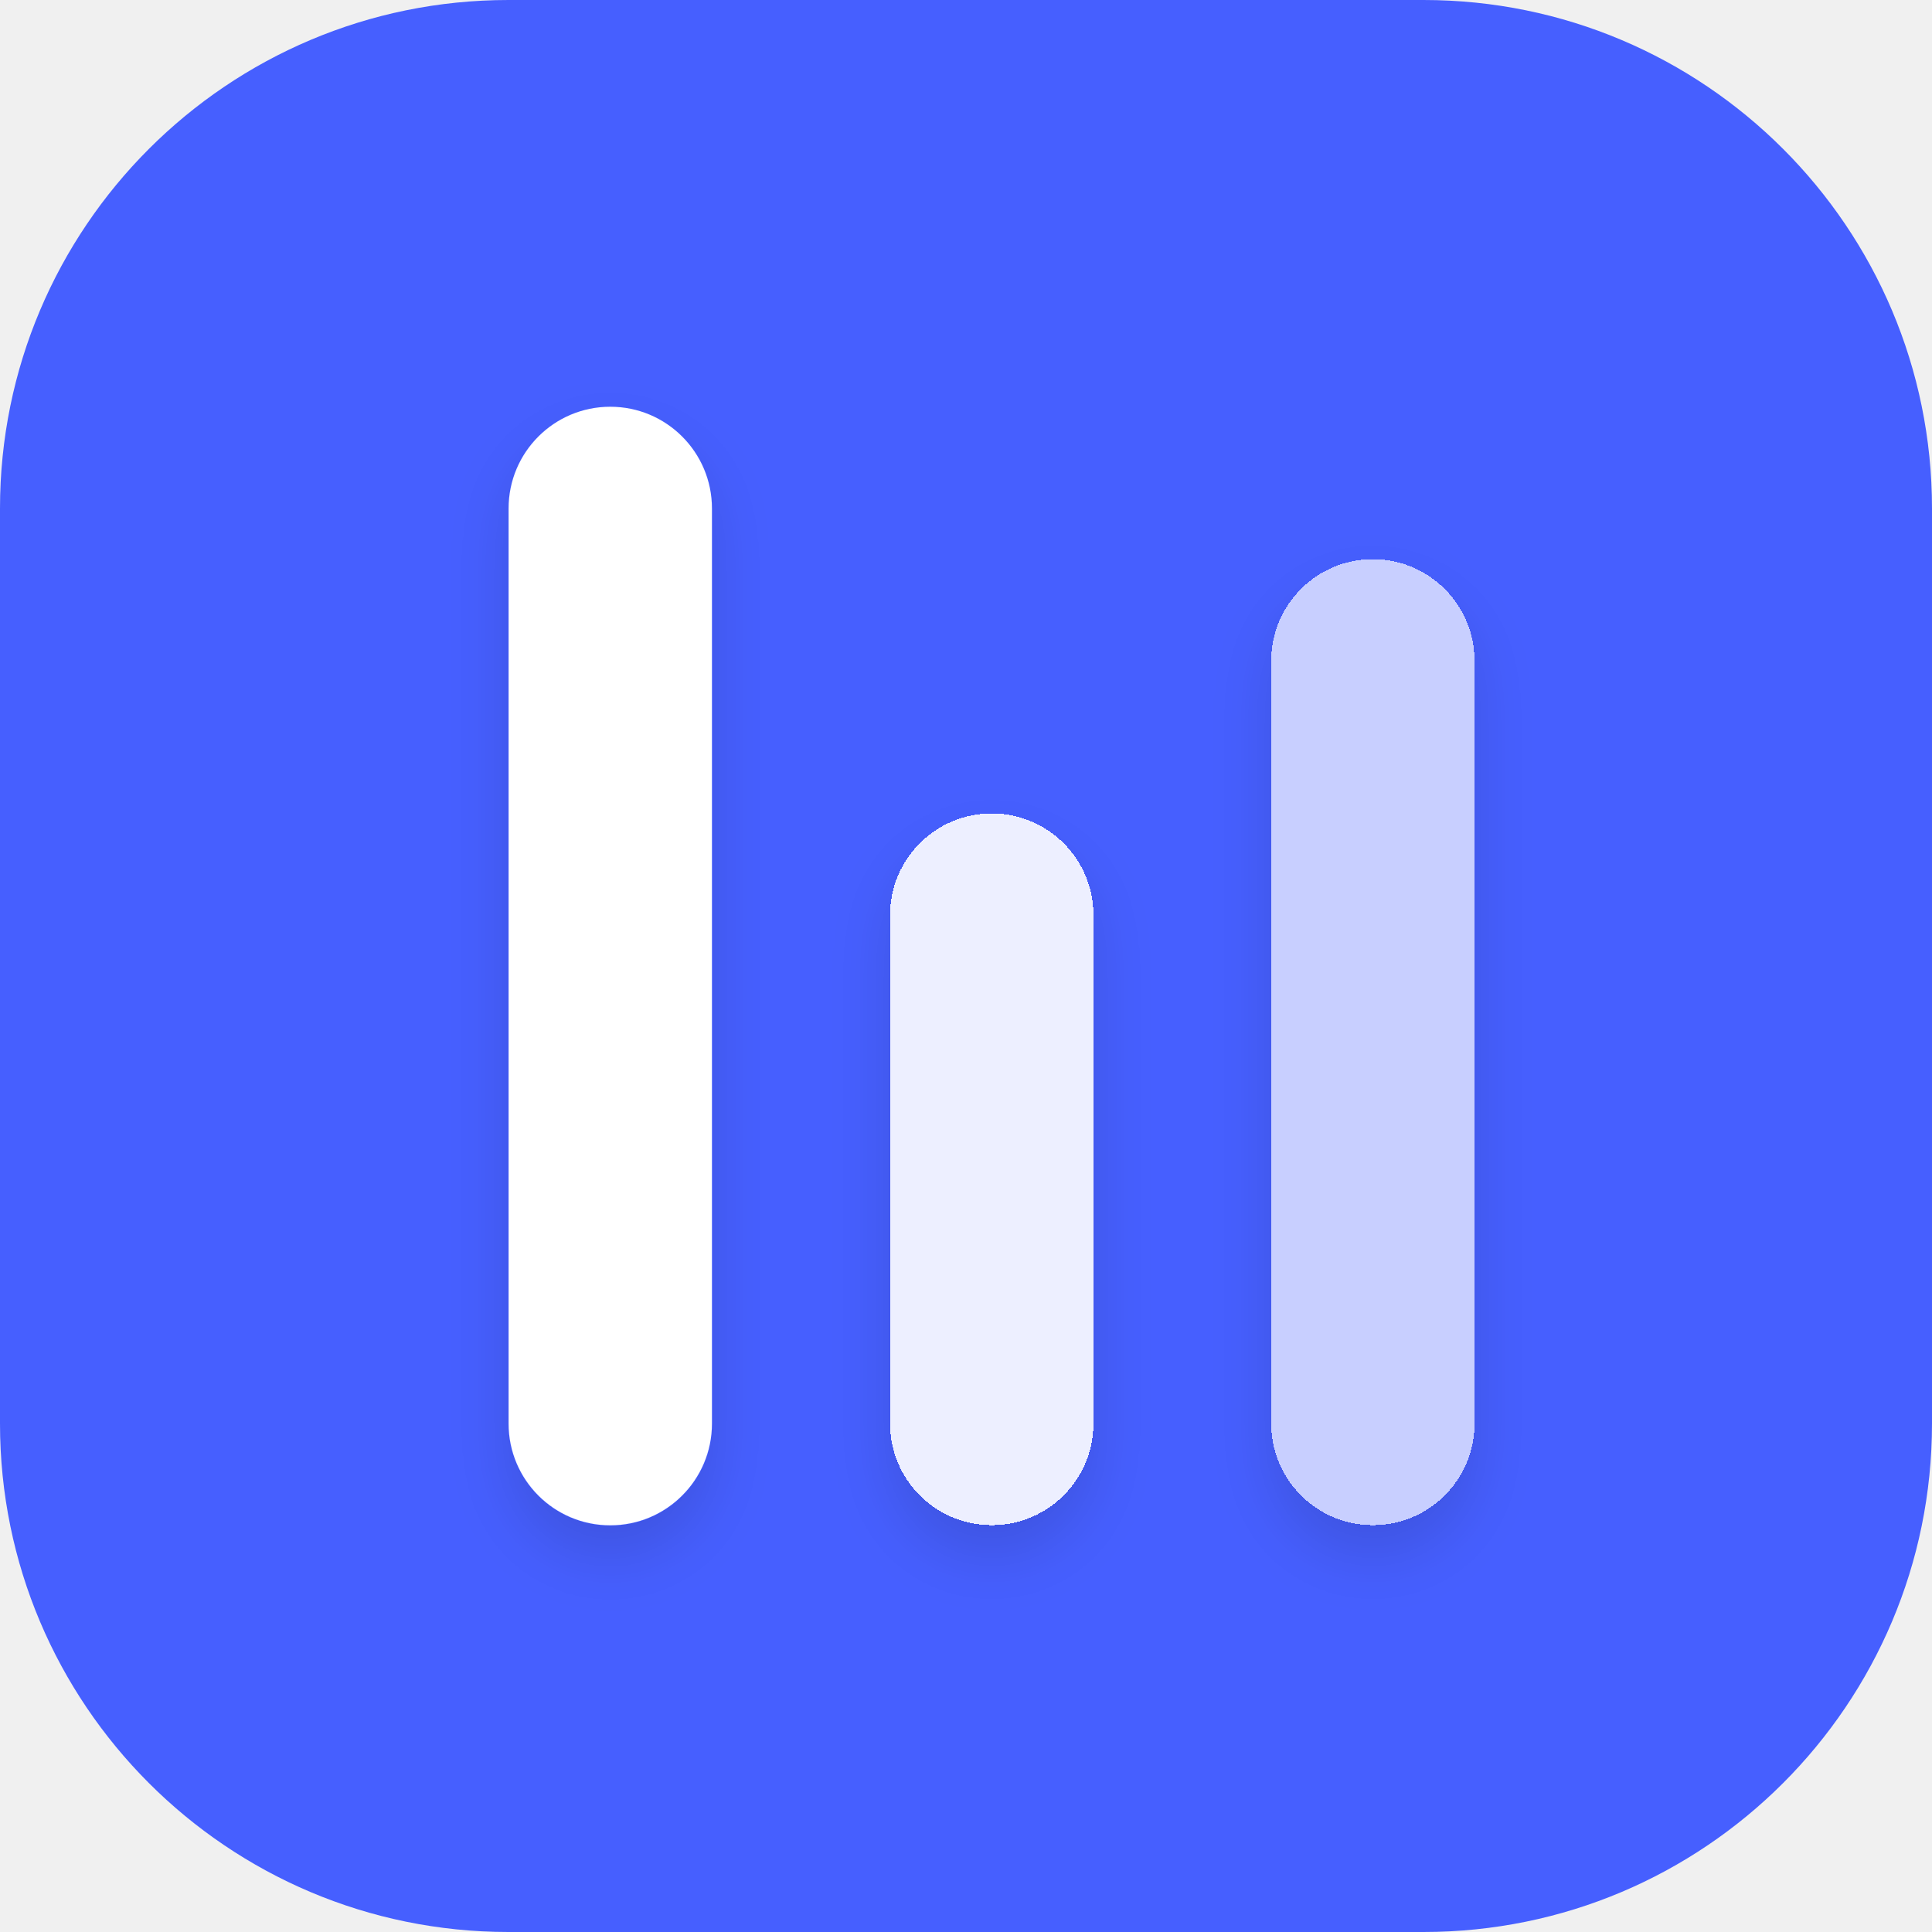
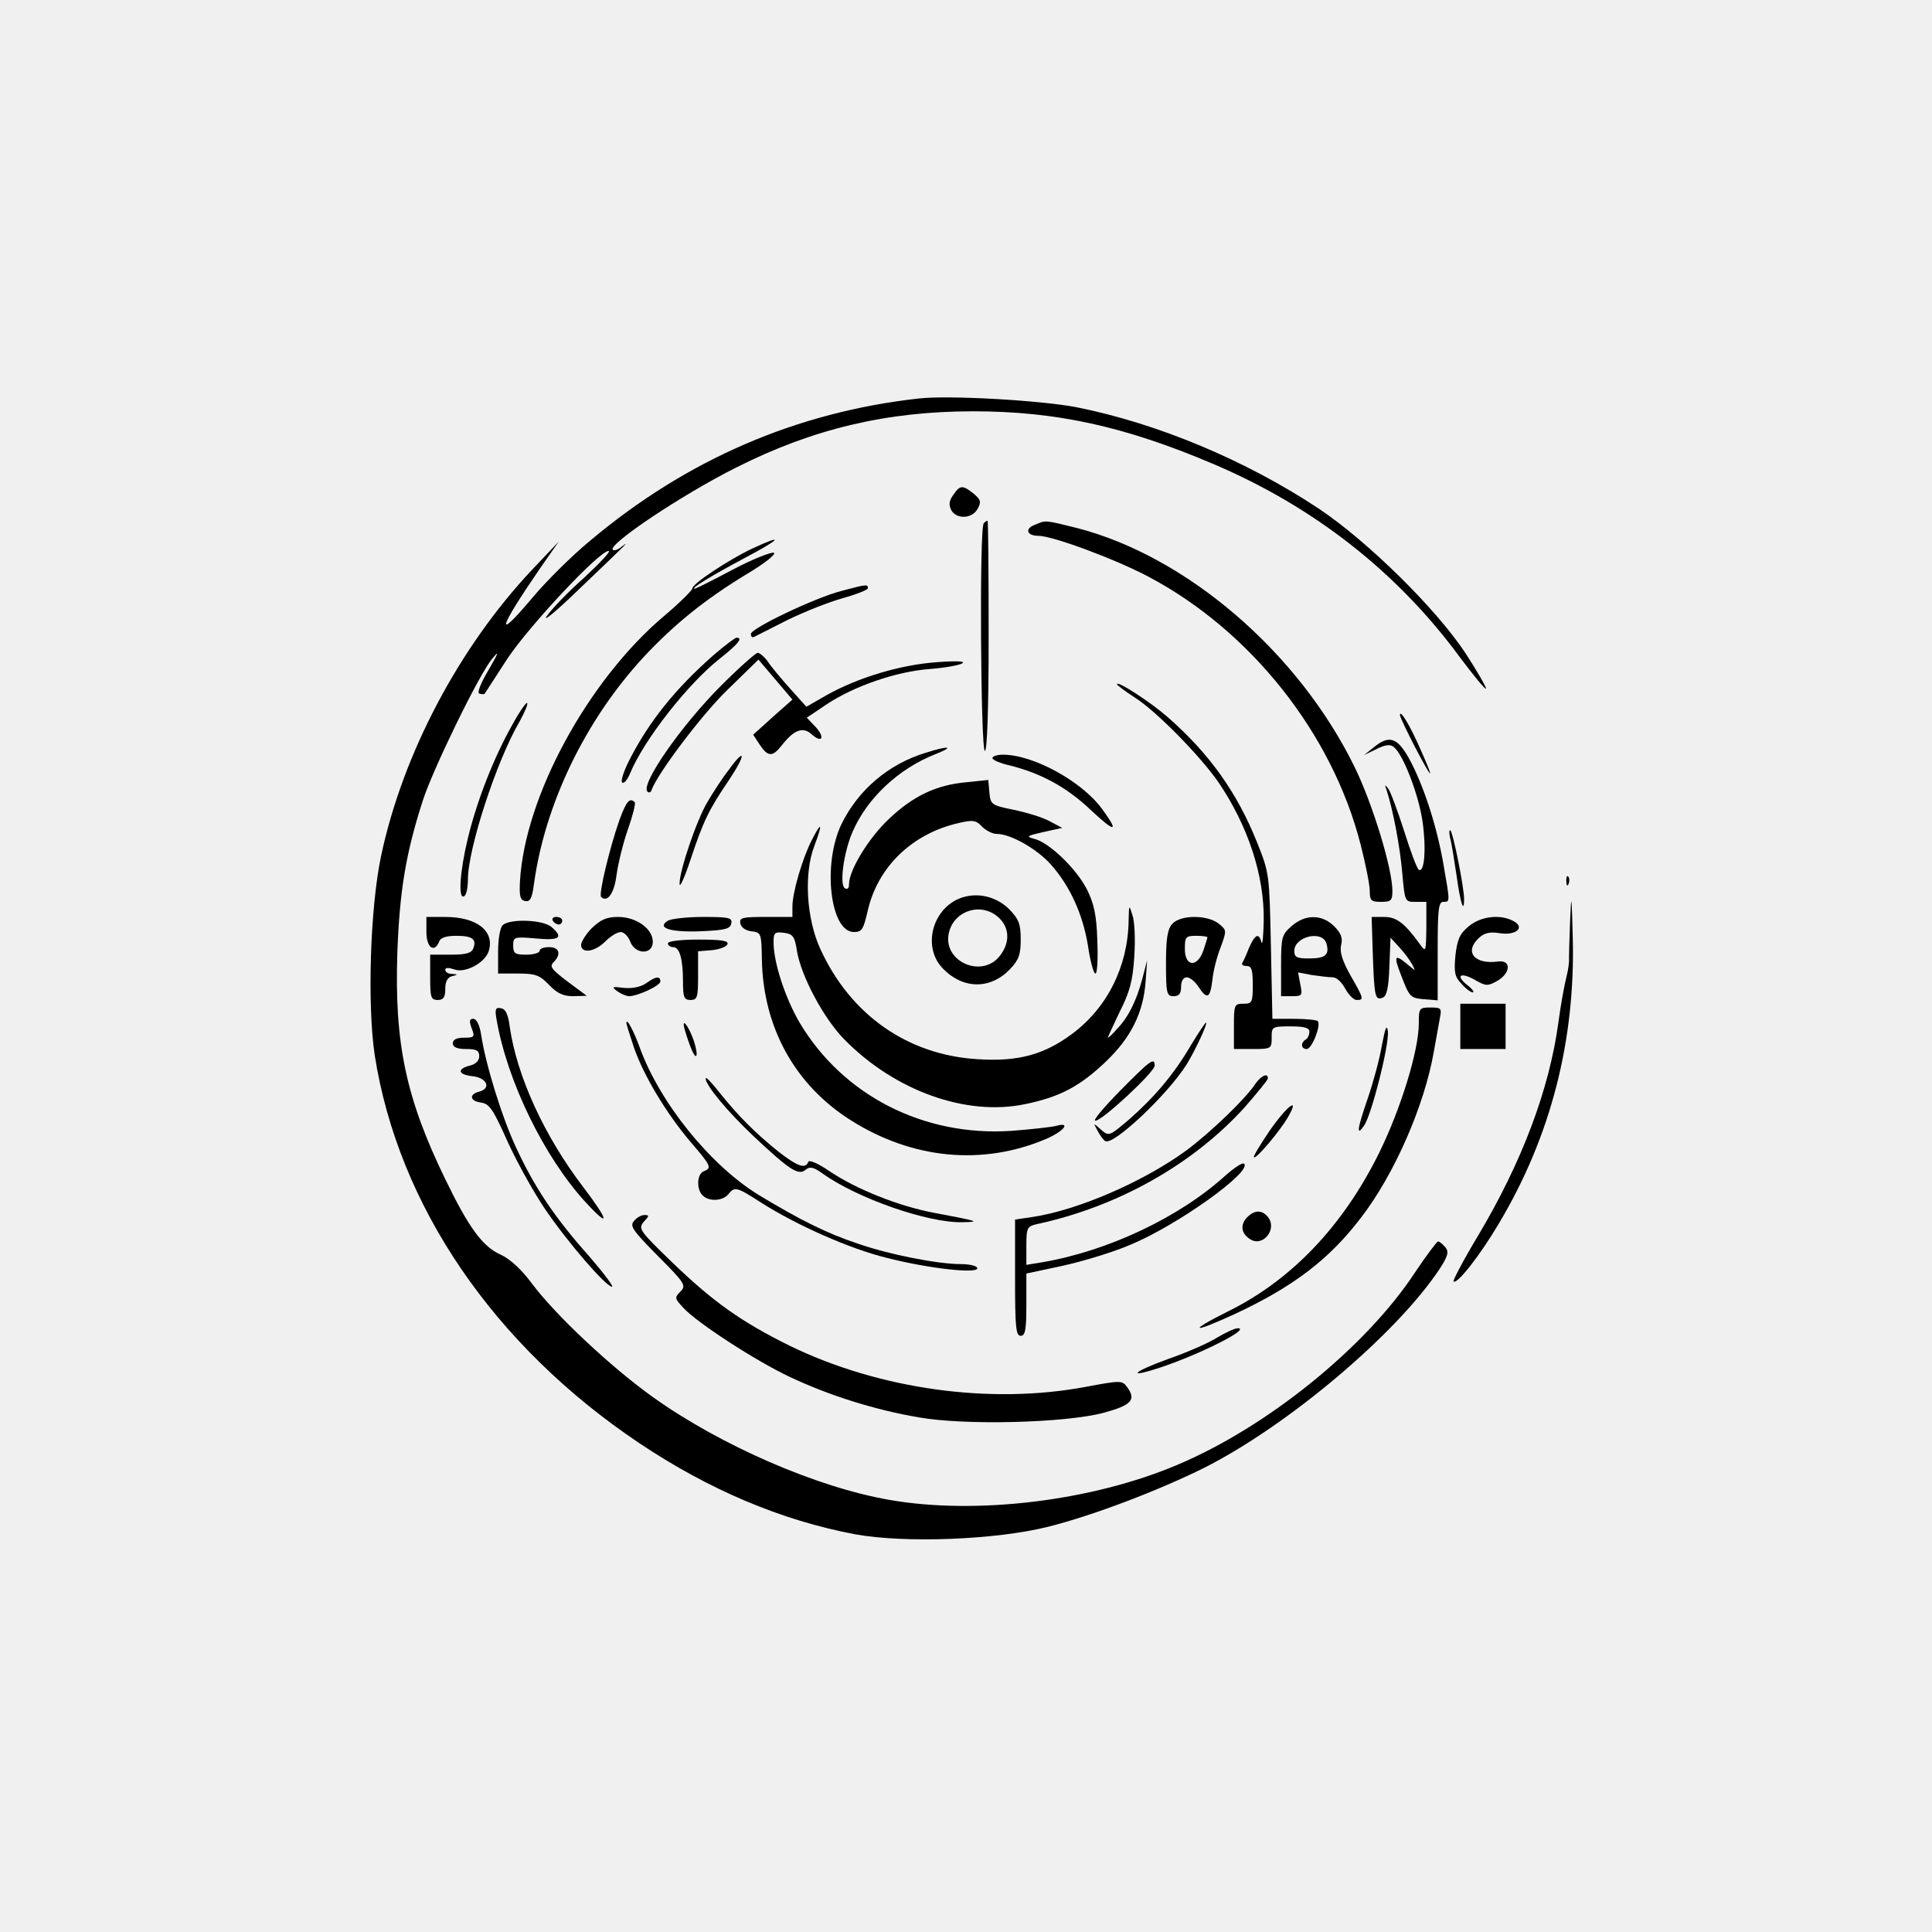
- <svg xmlns="http://www.w3.org/2000/svg" width="32" height="32" viewBox="0 0 32 32" fill="none">
-   <path d="M0 8.421C0 3.77 3.77 0 8.421 0H23.579C28.23 0 32 3.77 32 8.421V23.579C32 28.23 28.23 32 23.579 32H8.421C3.77 32 0 28.23 0 23.579V8.421Z" fill="#465FFF" />
-   <g filter="url(#filter0_d_1884_16361)">
-     <path d="M8.424 8.422C8.424 7.491 9.178 6.737 10.108 6.737C11.038 6.737 11.792 7.491 11.792 8.422V23.579C11.792 24.51 11.038 25.264 10.108 25.264C9.178 25.264 8.424 24.51 8.424 23.579V8.422Z" fill="white" />
+ <svg xmlns="http://www.w3.org/2000/svg" version="1.0" width="512pt" height="512pt" viewBox="0 0 512 512" preserveAspectRatio="xMidYMid meet">
+   <g transform="translate(0,512) scale(0.1,-0.1)" fill="#000000" stroke="none">
+     <path d="M2435 4064 c-323 -36 -614 -161 -870 -376 -50 -41 -119 -110 -154 -152 -101 -120 -91 -84 21 79 l49 70 -71 -75 c-194 -206 -343 -489 -400 -758 -29 -137 -37 -393 -17 -528 62 -398 315 -770 702 -1029 184 -123 375 -204 571 -241 132 -24 372 -15 512 20 119 30 290 95 413 156 222 112 510 355 624 527 23 35 25 46 15 58 -7 8 -15 15 -19 15 -3 0 -31 -37 -61 -82 -130 -198 -392 -410 -630 -510 -226 -96 -533 -133 -762 -93 -193 33 -449 145 -627 272 -112 80 -258 217 -321 301 -28 38 -59 66 -83 77 -48 21 -85 72 -147 200 -104 214 -135 359 -127 600 6 163 22 263 68 405 27 83 150 336 184 375 19 23 16 15 -10 -30 -21 -35 -31 -61 -25 -63 6 -2 12 -2 14 -1 1 2 29 44 61 94 58 87 243 285 268 285 7 0 -23 -32 -65 -71 -43 -38 -87 -84 -99 -102 -12 -18 27 15 87 73 138 132 132 126 111 111 -9 -8 -20 -11 -23 -8 -14 14 185 147 327 218 204 103 400 149 628 149 220 0 402 -40 635 -139 267 -113 489 -287 655 -513 36 -48 67 -86 69 -83 2 2 -22 44 -53 92 -78 119 -260 298 -390 385 -193 128 -427 226 -643 269 -95 18 -335 32 -417 23z" />
+     <path d="M2526 3808 c-11 -15 -12 -26 -5 -40 14 -25 56 -23 70 4 10 18 8 24 -11 40 -29 23 -36 23 -54 -4z" />
+     <path d="M2607 3733 c-12 -11 -8 -603 3 -603 6 0 10 108 10 305 0 168 -1 305 -3 305 -2 0 -7 -3 -10 -7z" />
+     <path d="M2742 3729 c-27 -10 -21 -29 10 -29 37 0 202 -61 291 -108 271 -143 488 -416 563 -711 13 -51 24 -106 24 -122 0 -26 4 -29 30 -29 26 0 30 3 30 29 0 59 -52 229 -99 326 -149 306 -446 561 -738 636 -86 21 -80 21 -111 8z" />
+     <path d="M1993 3666 c-63 -30 -158 -93 -158 -105 0 -5 -34 -39 -77 -75 -201 -171 -367 -477 -380 -701 -2 -40 0 -50 14 -53 13 -2 18 7 23 45 29 212 136 434 290 601 81 87 164 154 273 220 47 28 79 53 73 57 -6 3 -55 -16 -108 -44 -53 -28 -98 -51 -102 -51 -12 0 44 34 132 81 97 51 108 66 20 25z" />
+     <path d="M2230 3554 c-70 -18 -240 -99 -240 -114 0 -7 3 -10 8 -8 4 2 44 22 89 45 45 22 111 48 147 58 36 10 66 22 66 26 0 11 -3 11 -70 -7z" />
+     <path d="M1890 3383 c-100 -88 -169 -174 -221 -275 -16 -31 -25 -59 -20 -62 5 -3 14 8 21 25 37 89 153 237 238 304 48 38 62 55 44 55 -4 0 -32 -21 -62 -47z" />
+     <path d="M1911 3303 c-107 -107 -215 -263 -195 -281 4 -4 9 -2 11 5 16 44 135 202 202 266 l81 79 45 -53 45 -53 -52 -46 -52 -47 17 -26 c22 -33 34 -34 59 -2 32 41 56 50 79 29 28 -25 36 -8 10 20 l-23 24 55 37 c72 47 181 85 270 92 40 3 79 10 87 15 10 6 -16 7 -69 3 -96 -7 -208 -41 -290 -87 l-54 -31 -44 49 c-24 27 -51 59 -59 72 -9 12 -21 22 -26 22 -5 0 -49 -39 -97 -87z" />
+     <path d="M2960 3307 c0 -3 22 -19 48 -36 57 -36 174 -156 221 -224 78 -115 122 -247 120 -367 -1 -41 -3 -67 -6 -57 -7 26 -17 21 -33 -15 -7 -18 -15 -36 -18 -40 -2 -5 3 -8 12 -8 13 0 16 -11 16 -50 0 -47 -2 -50 -25 -50 -24 0 -25 -3 -25 -60 l0 -60 50 0 c49 0 50 1 50 30 0 29 1 30 50 30 37 0 50 -4 50 -14 0 -8 -4 -18 -10 -21 -14 -9 -12 -25 3 -25 14 0 39 65 29 74 -3 3 -31 6 -63 6 l-57 0 -4 193 c-4 189 -4 193 -36 273 -53 133 -127 237 -238 334 -47 41 -134 97 -134 87z" />
+     <path d="M1357 3198 c-49 -87 -93 -200 -117 -299 -22 -91 -26 -164 -10 -154 6 3 10 23 10 44 0 82 76 315 137 419 13 24 23 46 20 49 -3 2 -21 -24 -40 -59z" />
+     <path d="M3710 3225 c1 -12 79 -163 80 -154 0 4 -12 33 -26 64 -26 60 -54 107 -54 90z" />
+     <path d="M3640 3139 l-25 -20 33 16 c24 12 37 13 46 5 25 -20 66 -127 76 -198 10 -71 5 -136 -10 -127 -5 3 -22 49 -39 103 -17 53 -36 104 -42 112 -9 12 -10 11 -4 -5 17 -53 35 -148 41 -217 7 -78 7 -78 35 -78 l29 0 0 -67 c-1 -67 -1 -68 -18 -44 -40 55 -61 71 -94 71 l-33 0 3 -97 c4 -114 6 -125 26 -117 11 4 16 26 18 82 l3 77 23 -25 c13 -14 28 -34 34 -45 10 -19 10 -19 -8 -4 -39 33 -42 28 -20 -28 21 -55 24 -58 59 -61 l37 -3 0 130 c0 110 2 131 15 131 18 0 18 -2 0 101 -17 99 -53 210 -91 279 -31 56 -53 63 -94 29z" />
+     <path d="M2453 3125 c-99 -30 -179 -99 -223 -189 -51 -106 -30 -286 33 -286 21 0 25 7 36 54 26 118 118 207 242 235 38 9 46 7 62 -10 10 -10 27 -19 39 -19 36 0 105 -39 142 -80 51 -57 85 -131 99 -215 6 -41 15 -75 20 -75 5 0 7 39 5 88 -2 68 -9 98 -28 136 -28 54 -99 123 -139 133 -23 6 -20 8 24 18 l50 11 -34 18 c-18 10 -61 23 -95 30 -59 12 -61 14 -64 46 l-3 33 -58 -6 c-79 -7 -141 -36 -206 -98 -53 -50 -105 -135 -105 -172 0 -11 -4 -15 -11 -11 -15 9 -3 97 21 151 39 89 122 166 218 204 54 21 37 24 -25 4z" />
+     <path d="M1930 3078 c-18 -23 -42 -61 -55 -83 -29 -48 -75 -185 -74 -217 0 -13 13 16 29 64 34 103 49 133 102 211 46 69 44 89 -2 25z" />
+     <path d="M2630 3111 c0 -5 21 -14 48 -20 83 -21 151 -59 212 -117 66 -62 77 -61 30 3 -54 73 -182 143 -262 143 -15 0 -28 -4 -28 -9z" />
+     <path d="M1642 2948 c-25 -70 -56 -197 -49 -205 17 -16 35 10 41 59 4 29 17 83 30 120 13 37 21 69 18 72 -13 13 -22 3 -40 -46z" />
+     <path d="M2151 2893 c-25 -49 -51 -139 -51 -175 l0 -28 -71 0 c-62 0 -70 -2 -67 -17 2 -11 14 -19 29 -21 26 -3 27 -5 28 -73 3 -181 87 -334 236 -428 163 -103 349 -121 518 -49 48 21 66 46 25 34 -13 -3 -66 -9 -119 -13 -232 -15 -445 94 -560 287 -38 65 -69 159 -69 213 0 25 3 28 27 25 24 -3 29 -9 35 -48 11 -67 71 -179 125 -234 134 -137 324 -205 480 -172 92 19 145 47 214 113 66 63 99 129 105 212 l4 56 -13 -50 c-16 -59 -37 -101 -67 -132 -11 -13 -22 -23 -24 -23 -1 0 13 30 31 68 27 53 35 83 39 147 3 44 1 94 -5 110 -9 29 -9 28 -10 -15 -2 -122 -57 -231 -150 -300 -74 -55 -143 -74 -250 -67 -185 11 -337 117 -417 292 -37 80 -44 200 -16 273 23 61 20 68 -7 15z" />
+     <path d="M3843 2899 c4 -14 11 -59 17 -99 10 -73 20 -103 20 -63 0 32 -29 175 -36 182 -4 3 -4 -6 -1 -20z" />
+     <path d="M4151 2784 c0 -11 3 -14 6 -6 3 7 2 16 -1 19 -3 4 -6 -2 -5 -13z" />
+     <path d="M4161 2680 c-2 -47 -3 -92 -3 -100 1 -8 -2 -31 -7 -50 -5 -19 -15 -73 -21 -119 -24 -178 -97 -371 -212 -564 -39 -65 -68 -120 -66 -123 9 -9 71 70 121 155 137 230 202 484 195 756 -3 116 -4 121 -7 45z" />
+     <path d="M2534 2735 c-68 -35 -87 -131 -34 -183 53 -54 125 -54 176 -1 24 25 29 39 29 79 0 42 -5 54 -31 81 -38 37 -94 47 -140 24z m113 -47 c29 -27 30 -67 2 -102 -47 -59 -149 -15 -135 59 12 62 87 86 133 43z" />
+     <path d="M1130 2650 c0 -41 21 -57 34 -25 3 10 19 15 45 15 43 0 55 -9 45 -34 -5 -12 -20 -16 -60 -16 l-54 0 0 -60 c0 -53 2 -60 20 -60 15 0 20 7 20 29 0 20 6 31 18 34 16 4 16 5 0 6 -10 0 -18 5 -18 11 0 6 9 6 24 1 28 -11 81 17 91 48 17 53 -31 91 -115 91 l-50 0 0 -40z" />
+     <path d="M1465 2680 c3 -5 10 -10 16 -10 5 0 9 5 9 10 0 6 -7 10 -16 10 -8 0 -12 -4 -9 -10z" />
+     <path d="M1569 2661 c-16 -16 -29 -37 -29 -45 0 -24 36 -19 64 9 14 14 32 25 41 25 8 0 20 -11 25 -25 13 -35 60 -36 60 -1 0 35 -44 66 -92 66 -30 0 -46 -7 -69 -29z" />
+     <path d="M1770 2680 c-31 -19 6 -31 86 -28 66 3 79 6 82 21 3 15 -6 17 -75 17 -43 0 -85 -5 -93 -10z" />
+     <path d="M3107 2672 c-13 -14 -17 -39 -17 -105 0 -80 2 -87 20 -87 15 0 20 7 20 25 0 15 6 25 15 25 8 0 22 -11 31 -25 23 -35 31 -31 37 18 2 23 12 62 22 87 16 44 16 45 -5 62 -30 24 -101 24 -123 0z m93 -36 c0 -1 -5 -17 -11 -35 -16 -46 -49 -43 -49 4 0 32 2 35 30 35 17 0 30 -2 30 -4z" />
+     <path d="M3423 2666 c-26 -23 -28 -29 -28 -105 l0 -81 29 0 c27 0 28 2 22 31 l-6 32 37 -7 c21 -3 46 -6 55 -6 10 0 24 -13 33 -30 9 -16 22 -30 30 -30 20 0 20 2 -16 65 -22 39 -29 63 -25 80 5 19 0 32 -18 50 -32 32 -76 33 -113 1z m92 -46 c9 -30 -2 -40 -46 -40 -32 0 -39 3 -39 20 0 38 74 56 85 20z" />
+     <path d="M3892 2665 c-24 -20 -30 -35 -35 -77 -4 -44 -2 -57 16 -75 11 -13 25 -23 30 -23 5 0 -1 9 -14 19 -33 26 -19 36 20 14 28 -16 33 -17 58 -3 36 20 39 56 4 52 -64 -9 -92 26 -51 63 14 13 29 16 54 12 43 -7 69 15 37 32 -35 19 -87 13 -119 -14z" />
+     <path d="M1332 2668 c-7 -7 -12 -38 -12 -70 l0 -58 53 0 c46 0 57 -4 82 -30 22 -23 38 -30 64 -30 l36 1 -27 20 c-68 50 -74 57 -60 70 20 21 14 39 -13 39 -14 0 -25 -4 -25 -10 0 -5 -16 -10 -35 -10 -30 0 -35 3 -35 24 0 23 2 24 60 19 63 -6 74 2 42 30 -22 20 -112 23 -130 5z" />
+     <path d="M1770 2620 c0 -5 6 -10 14 -10 17 0 26 -31 26 -92 0 -41 3 -48 20 -48 18 0 20 7 20 64 l0 65 37 3 c20 2 38 9 41 16 3 9 -17 12 -77 12 -47 0 -81 -4 -81 -10z" />
+     <path d="M1712 2514 c-15 -10 -37 -14 -59 -12 -31 4 -33 3 -17 -9 10 -7 24 -13 31 -13 23 0 83 28 83 39 0 15 -12 14 -38 -5z" />
+     <path d="M3870 2400 l0 -60 60 0 60 0 0 60 0 60 -60 0 -60 0 0 -60z" />
+     <path d="M1316 2418 c28 -163 126 -364 235 -483 67 -73 64 -52 -6 40 -103 135 -175 293 -194 423 -4 33 -11 48 -23 50 -15 3 -17 -2 -12 -30z" />
+     <path d="M3760 2408 c0 -72 -48 -227 -105 -343 -96 -194 -232 -337 -400 -420 -110 -55 -97 -60 18 -7 154 72 249 144 333 254 89 115 169 298 194 442 6 33 13 73 16 89 5 25 3 27 -25 27 -30 0 -31 -2 -31 -42z" />
+     <path d="M1250 2395 c9 -23 7 -25 -20 -25 -20 0 -30 -5 -30 -15 0 -10 11 -15 35 -15 28 0 35 -4 35 -19 0 -12 -9 -21 -25 -25 -35 -9 -31 -24 7 -28 38 -4 51 -32 18 -41 -28 -7 -25 -25 5 -29 22 -3 32 -18 70 -103 25 -55 70 -136 100 -180 60 -88 161 -205 177 -205 5 0 -22 36 -60 80 -92 103 -145 183 -193 286 -39 83 -82 223 -94 302 -4 26 -12 42 -21 42 -10 0 -11 -6 -4 -25z" />
+     <path d="M1660 2409 c0 -3 9 -32 20 -65 26 -75 85 -173 149 -249 56 -65 58 -70 36 -79 -18 -7 -20 -47 -3 -64 17 -17 53 -15 68 3 17 21 22 20 87 -22 94 -60 236 -123 335 -147 111 -28 238 -42 238 -27 0 6 -20 11 -44 11 -60 0 -189 25 -272 54 -84 28 -152 62 -263 129 -129 79 -263 245 -316 392 -16 44 -35 79 -35 64z" />
+     <path d="M1815 2390 c14 -47 26 -73 30 -68 3 3 0 20 -6 39 -14 41 -35 67 -24 29z" />
+     <path d="M3156 2350 c-45 -77 -96 -137 -163 -196 -53 -45 -54 -46 -75 -28 -21 19 -21 19 -9 -3 6 -12 15 -24 20 -27 21 -13 164 122 215 202 24 39 58 112 52 112 -2 0 -20 -27 -40 -60z" />
+     <path d="M3662 2349 c-6 -36 -23 -98 -37 -139 -29 -84 -31 -103 -10 -73 20 29 67 215 63 250 -3 20 -7 9 -16 -38z" />
+     <path d="M2967 2228 c-42 -43 -72 -78 -64 -78 18 0 157 129 157 146 0 23 -11 15 -93 -68z" />
+     <path d="M1870 2262 c0 -18 58 -88 128 -154 95 -89 118 -104 137 -88 11 9 20 8 45 -10 92 -66 279 -131 370 -129 48 1 47 2 -75 25 -95 18 -207 63 -278 111 -29 20 -53 30 -55 24 -7 -20 -29 -12 -79 27 -61 49 -106 94 -155 155 -21 27 -38 45 -38 39z" />
+     <path d="M3327 2248 c-25 -39 -119 -129 -182 -176 -113 -83 -288 -159 -408 -177 l-47 -7 0 -154 c0 -130 2 -154 15 -154 12 0 15 16 15 83 l0 82 98 21 c54 12 133 36 177 55 124 51 324 194 302 215 -4 4 -25 -10 -48 -30 -123 -112 -312 -201 -486 -231 l-43 -7 0 51 c0 47 2 51 28 57 214 46 413 158 550 309 34 39 62 73 62 77 0 16 -18 7 -33 -14z" />
+     <path d="M3365 2124 c-25 -37 -44 -68 -42 -71 6 -5 67 67 90 106 33 57 -1 32 -48 -35z" />
+     <path d="M3305 1894 c-19 -20 -16 -43 8 -58 34 -22 73 27 47 59 -16 19 -35 19 -55 -1z" />
+     <path d="M1680 1884 c-12 -13 -2 -26 63 -92 73 -73 76 -79 60 -95 -16 -16 -15 -18 8 -43 37 -40 191 -140 282 -183 104 -49 224 -87 341 -107 122 -22 390 -15 491 12 73 20 87 34 62 68 -13 18 -17 18 -108 1 -254 -48 -549 -7 -787 109 -127 63 -201 115 -310 220 -88 85 -91 90 -76 108 15 16 15 18 2 18 -9 0 -21 -7 -28 -16z" />
+     <path d="M3225 1575 c-22 -14 -79 -39 -128 -56 -94 -34 -114 -53 -25 -24 104 34 246 105 208 105 -8 0 -33 -12 -55 -25z" />
  </g>
-   <g filter="url(#filter1_d_1884_16361)">
-     <path d="M14.742 15.157C14.742 14.227 15.496 13.473 16.426 13.473C17.357 13.473 18.111 14.227 18.111 15.157V23.578C18.111 24.508 17.357 25.262 16.426 25.262C15.496 25.262 14.742 24.508 14.742 23.578V15.157Z" fill="white" fill-opacity="0.9" shape-rendering="crispEdges" />
-   </g>
-   <g filter="url(#filter2_d_1884_16361)">
-     <path d="M21.055 10.946C21.055 10.016 21.809 9.262 22.739 9.262C23.669 9.262 24.423 10.016 24.423 10.946V23.578C24.423 24.508 23.669 25.262 22.739 25.262C21.809 25.262 21.055 24.508 21.055 23.578V10.946Z" fill="white" fill-opacity="0.7" shape-rendering="crispEdges" />
-   </g>
-   <defs>
-     <filter id="filter0_d_1884_16361" x="7.424" y="6.237" width="5.368" height="20.526" filterUnits="userSpaceOnUse" color-interpolation-filters="sRGB">
-       <feFlood flood-opacity="0" result="BackgroundImageFix" />
-       <feColorMatrix in="SourceAlpha" type="matrix" values="0 0 0 0 0 0 0 0 0 0 0 0 0 0 0 0 0 0 127 0" result="hardAlpha" />
-       <feOffset dy="0.5" />
-       <feGaussianBlur stdDeviation="0.5" />
-       <feComposite in2="hardAlpha" operator="out" />
-       <feColorMatrix type="matrix" values="0 0 0 0 0 0 0 0 0 0 0 0 0 0 0 0 0 0 0.12 0" />
-       <feBlend mode="normal" in2="BackgroundImageFix" result="effect1_dropShadow_1884_16361" />
-       <feBlend mode="normal" in="SourceGraphic" in2="effect1_dropShadow_1884_16361" result="shape" />
-     </filter>
-     <filter id="filter1_d_1884_16361" x="13.742" y="12.973" width="5.368" height="13.789" filterUnits="userSpaceOnUse" color-interpolation-filters="sRGB">
-       <feFlood flood-opacity="0" result="BackgroundImageFix" />
-       <feColorMatrix in="SourceAlpha" type="matrix" values="0 0 0 0 0 0 0 0 0 0 0 0 0 0 0 0 0 0 127 0" result="hardAlpha" />
-       <feOffset dy="0.5" />
-       <feGaussianBlur stdDeviation="0.5" />
-       <feComposite in2="hardAlpha" operator="out" />
-       <feColorMatrix type="matrix" values="0 0 0 0 0 0 0 0 0 0 0 0 0 0 0 0 0 0 0.12 0" />
-       <feBlend mode="normal" in2="BackgroundImageFix" result="effect1_dropShadow_1884_16361" />
-       <feBlend mode="normal" in="SourceGraphic" in2="effect1_dropShadow_1884_16361" result="shape" />
-     </filter>
-     <filter id="filter2_d_1884_16361" x="20.055" y="8.762" width="5.368" height="18" filterUnits="userSpaceOnUse" color-interpolation-filters="sRGB">
-       <feFlood flood-opacity="0" result="BackgroundImageFix" />
-       <feColorMatrix in="SourceAlpha" type="matrix" values="0 0 0 0 0 0 0 0 0 0 0 0 0 0 0 0 0 0 127 0" result="hardAlpha" />
-       <feOffset dy="0.5" />
-       <feGaussianBlur stdDeviation="0.5" />
-       <feComposite in2="hardAlpha" operator="out" />
-       <feColorMatrix type="matrix" values="0 0 0 0 0 0 0 0 0 0 0 0 0 0 0 0 0 0 0.12 0" />
-       <feBlend mode="normal" in2="BackgroundImageFix" result="effect1_dropShadow_1884_16361" />
-       <feBlend mode="normal" in="SourceGraphic" in2="effect1_dropShadow_1884_16361" result="shape" />
-     </filter>
-   </defs>
</svg>
